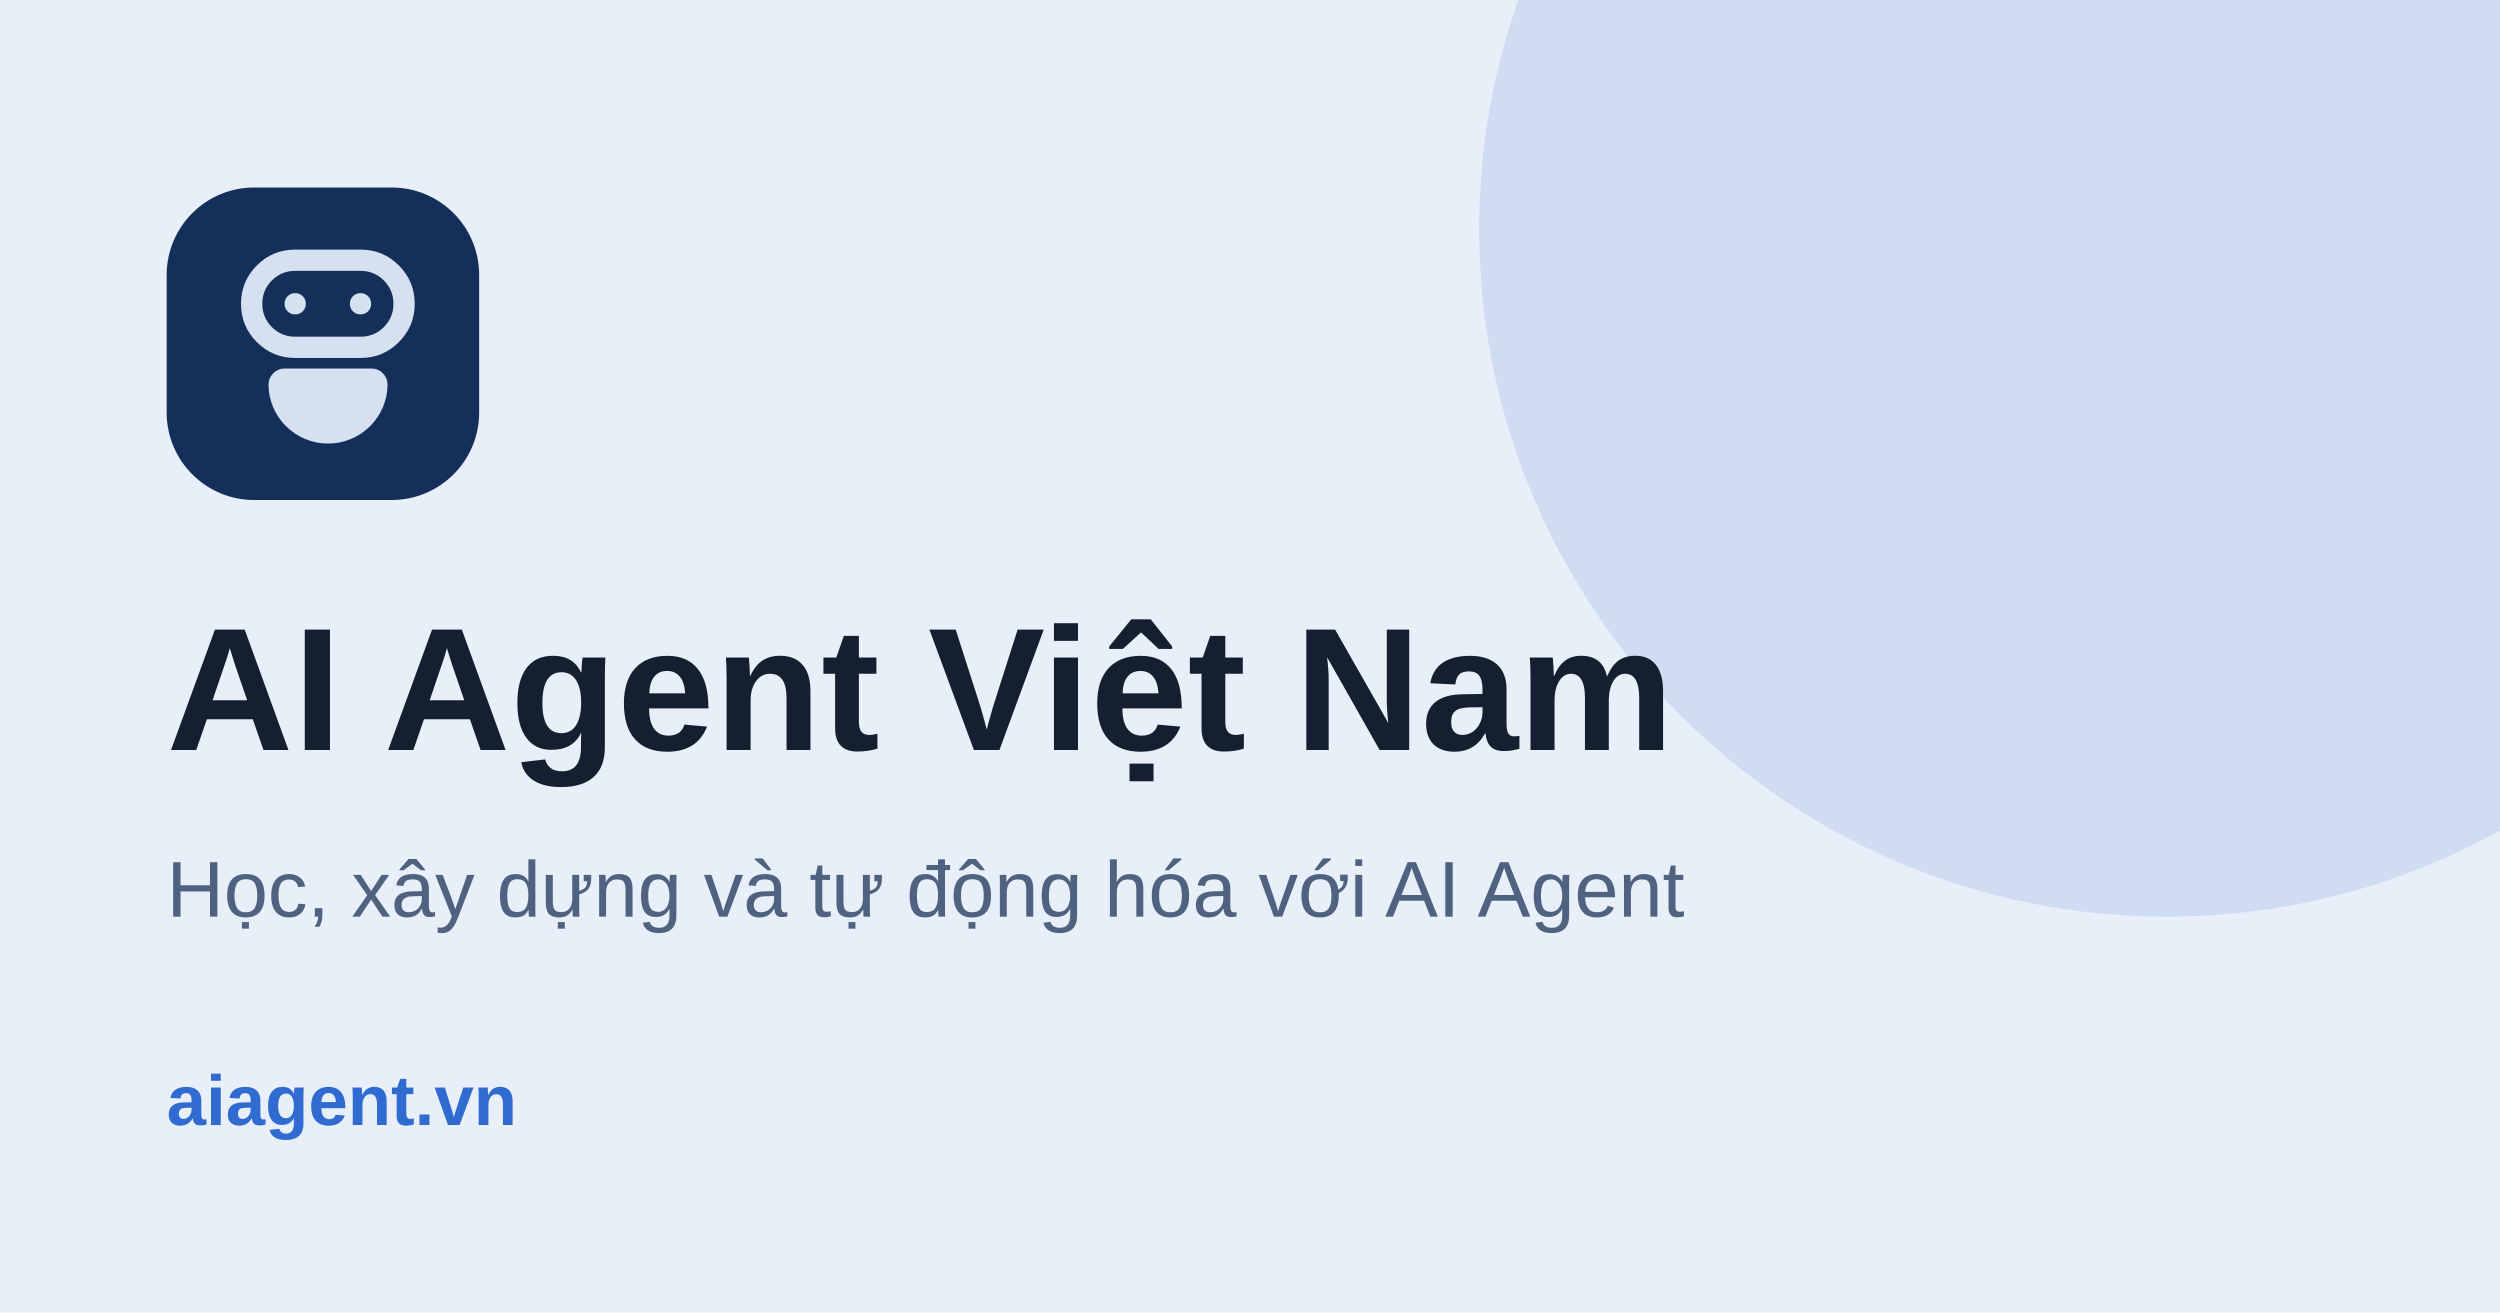
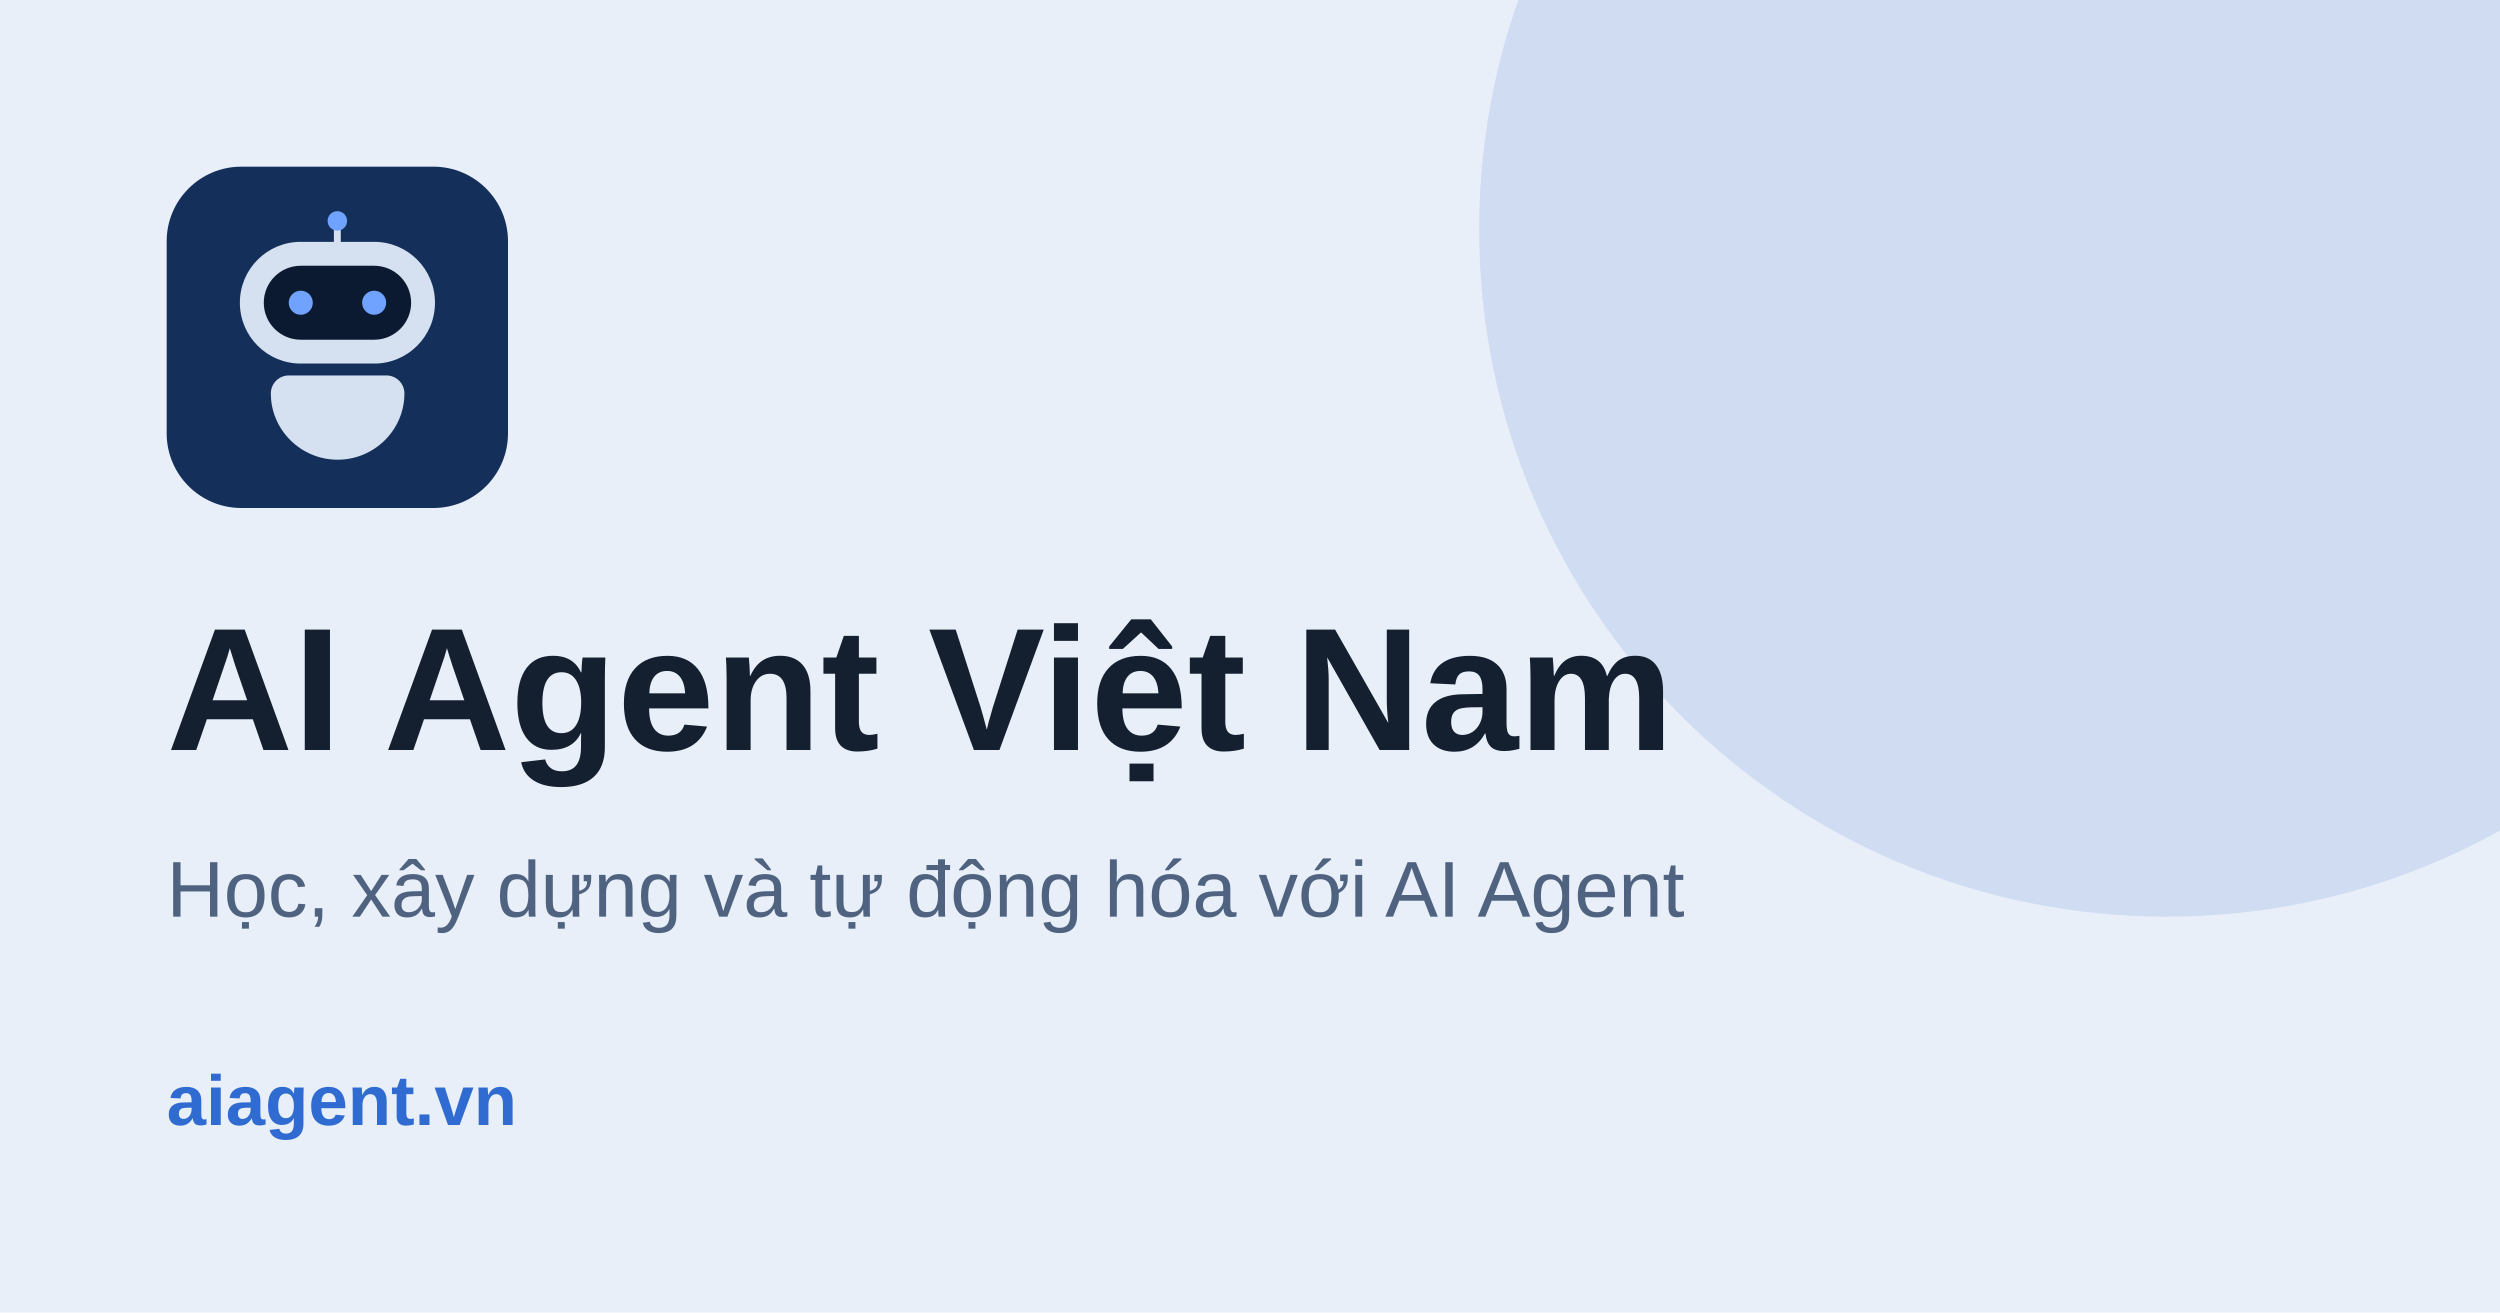
<svg xmlns="http://www.w3.org/2000/svg" width="1200" height="630" viewBox="0 0 1200 630">
  <rect width="1200" height="630" fill="#e8eff9" />
  <circle cx="1040" cy="110" r="330" fill="#cfdcf2" />
-   <rect x="80" y="90" width="150" height="150" rx="42" fill="#14305a" />
-   <g transform="translate(94 104) scale(.245)">
-     <path d="M88.5 170.667V170.667C88.5 141.288 98.851 116.256 119.564 95.543C140.277 74.83 165.302 64.486 194.666 64.5H194.667H322.667C352.046 64.5 377.077 74.851 397.79 95.564C418.504 116.277 428.848 141.302 428.833 170.666C428.833 200.046 418.482 225.077 397.769 245.79C377.056 266.503 352.031 276.847 322.667 276.833H322.667H194.667C165.288 276.833 140.256 266.482 119.543 245.769C98.83 225.056 88.486 200.031 88.5 170.667ZM194.667 149.833H194.668C200.571 149.819 205.505 151.812 209.502 155.81C213.5 159.807 215.5 164.748 215.5 170.667V170.668C215.514 176.571 213.522 181.505 209.524 185.502C205.526 189.5 200.585 191.5 194.667 191.5H194.665C188.762 191.514 183.829 189.521 179.831 185.524C175.833 181.526 173.833 176.585 173.833 170.667V170.665C173.819 164.762 175.812 159.829 179.81 155.831C183.807 151.833 188.748 149.833 194.667 149.833ZM322.667 149.833H322.668C328.571 149.819 333.505 151.812 337.502 155.81C341.5 159.807 343.5 164.748 343.5 170.667V170.668C343.514 176.571 341.522 181.505 337.524 185.502C333.526 189.5 328.585 191.5 322.667 191.5H322.666C316.762 191.514 311.829 189.521 307.831 185.524C303.833 181.526 301.833 176.585 301.833 170.667V170.665C301.819 164.762 303.812 159.829 307.81 155.831C311.807 151.833 316.748 149.833 322.667 149.833ZM194.667 235.167H322.667C340.576 235.167 355.814 228.893 368.354 216.354C380.893 203.814 387.167 188.576 387.167 170.667C387.167 152.758 380.893 137.519 368.354 124.98C355.814 112.44 340.576 106.167 322.667 106.167H194.667C176.758 106.167 161.519 112.44 148.98 124.98C136.441 137.519 130.167 152.758 130.167 170.667C130.167 188.576 136.441 203.814 148.98 216.354C161.519 228.893 176.758 235.167 194.667 235.167Z" fill="#D5E0F0" stroke="none" />
-     <path d="M173.955 297.5H344.045C361.417 297.5 375.5 311.583 375.5 328.955C375.5 392.763 322.819 444.5 259 444.5C195.181 444.5 142.5 392.763 142.5 328.955C142.5 311.583 156.583 297.5 173.955 297.5Z" fill="#D5E0F0" stroke="none" />
+   <g transform="translate(80 80) scale(.32)">
+     <rect width="512" height="512" rx="112" fill="#14305a" />
+     <g transform="translate(33.7 57.3) scale(.86)">
+       <rect x="88.5" y="64.5" width="340.3" height="212.3" rx="106" fill="#D5E0F0" />
+       <rect x="130.2" y="106.2" width="257" height="129" rx="64.5" fill="#0b1a30" />
+       <circle cx="194.7" cy="170.7" r="21" fill="#6fa3ff" />
+       <circle cx="322.7" cy="170.7" r="21" fill="#6fa3ff" />
+       <path d="M173.955 297.5H344.045C361.417 297.5 375.5 311.583 375.5 328.955C375.5 392.763 322.819 444.5 259 444.5C195.181 444.5 142.5 392.763 142.5 328.955C142.5 311.583 156.583 297.5 173.955 297.5Z" fill="#D5E0F0" />
+       <path d="M258.5 64.5V34" stroke="#D5E0F0" stroke-width="12" stroke-linecap="round" />
+       <circle cx="258.5" cy="28" r="17" fill="#6fa3ff" />
+     </g>
  </g>
  <text x="80" y="360" font-size="84" font-weight="800" fill="#14202f" font-family="Arial,sans-serif">AI Agent Việt Nam</text>
  <text x="80" y="440" font-size="38" fill="#4f6380" font-family="Arial,sans-serif">Học, xây dựng và tự động hóa với AI Agent</text>
  <text x="80" y="540" font-size="34" font-weight="700" fill="#2f6bd0" font-family="Arial,sans-serif">aiagent.vn</text>
</svg>
